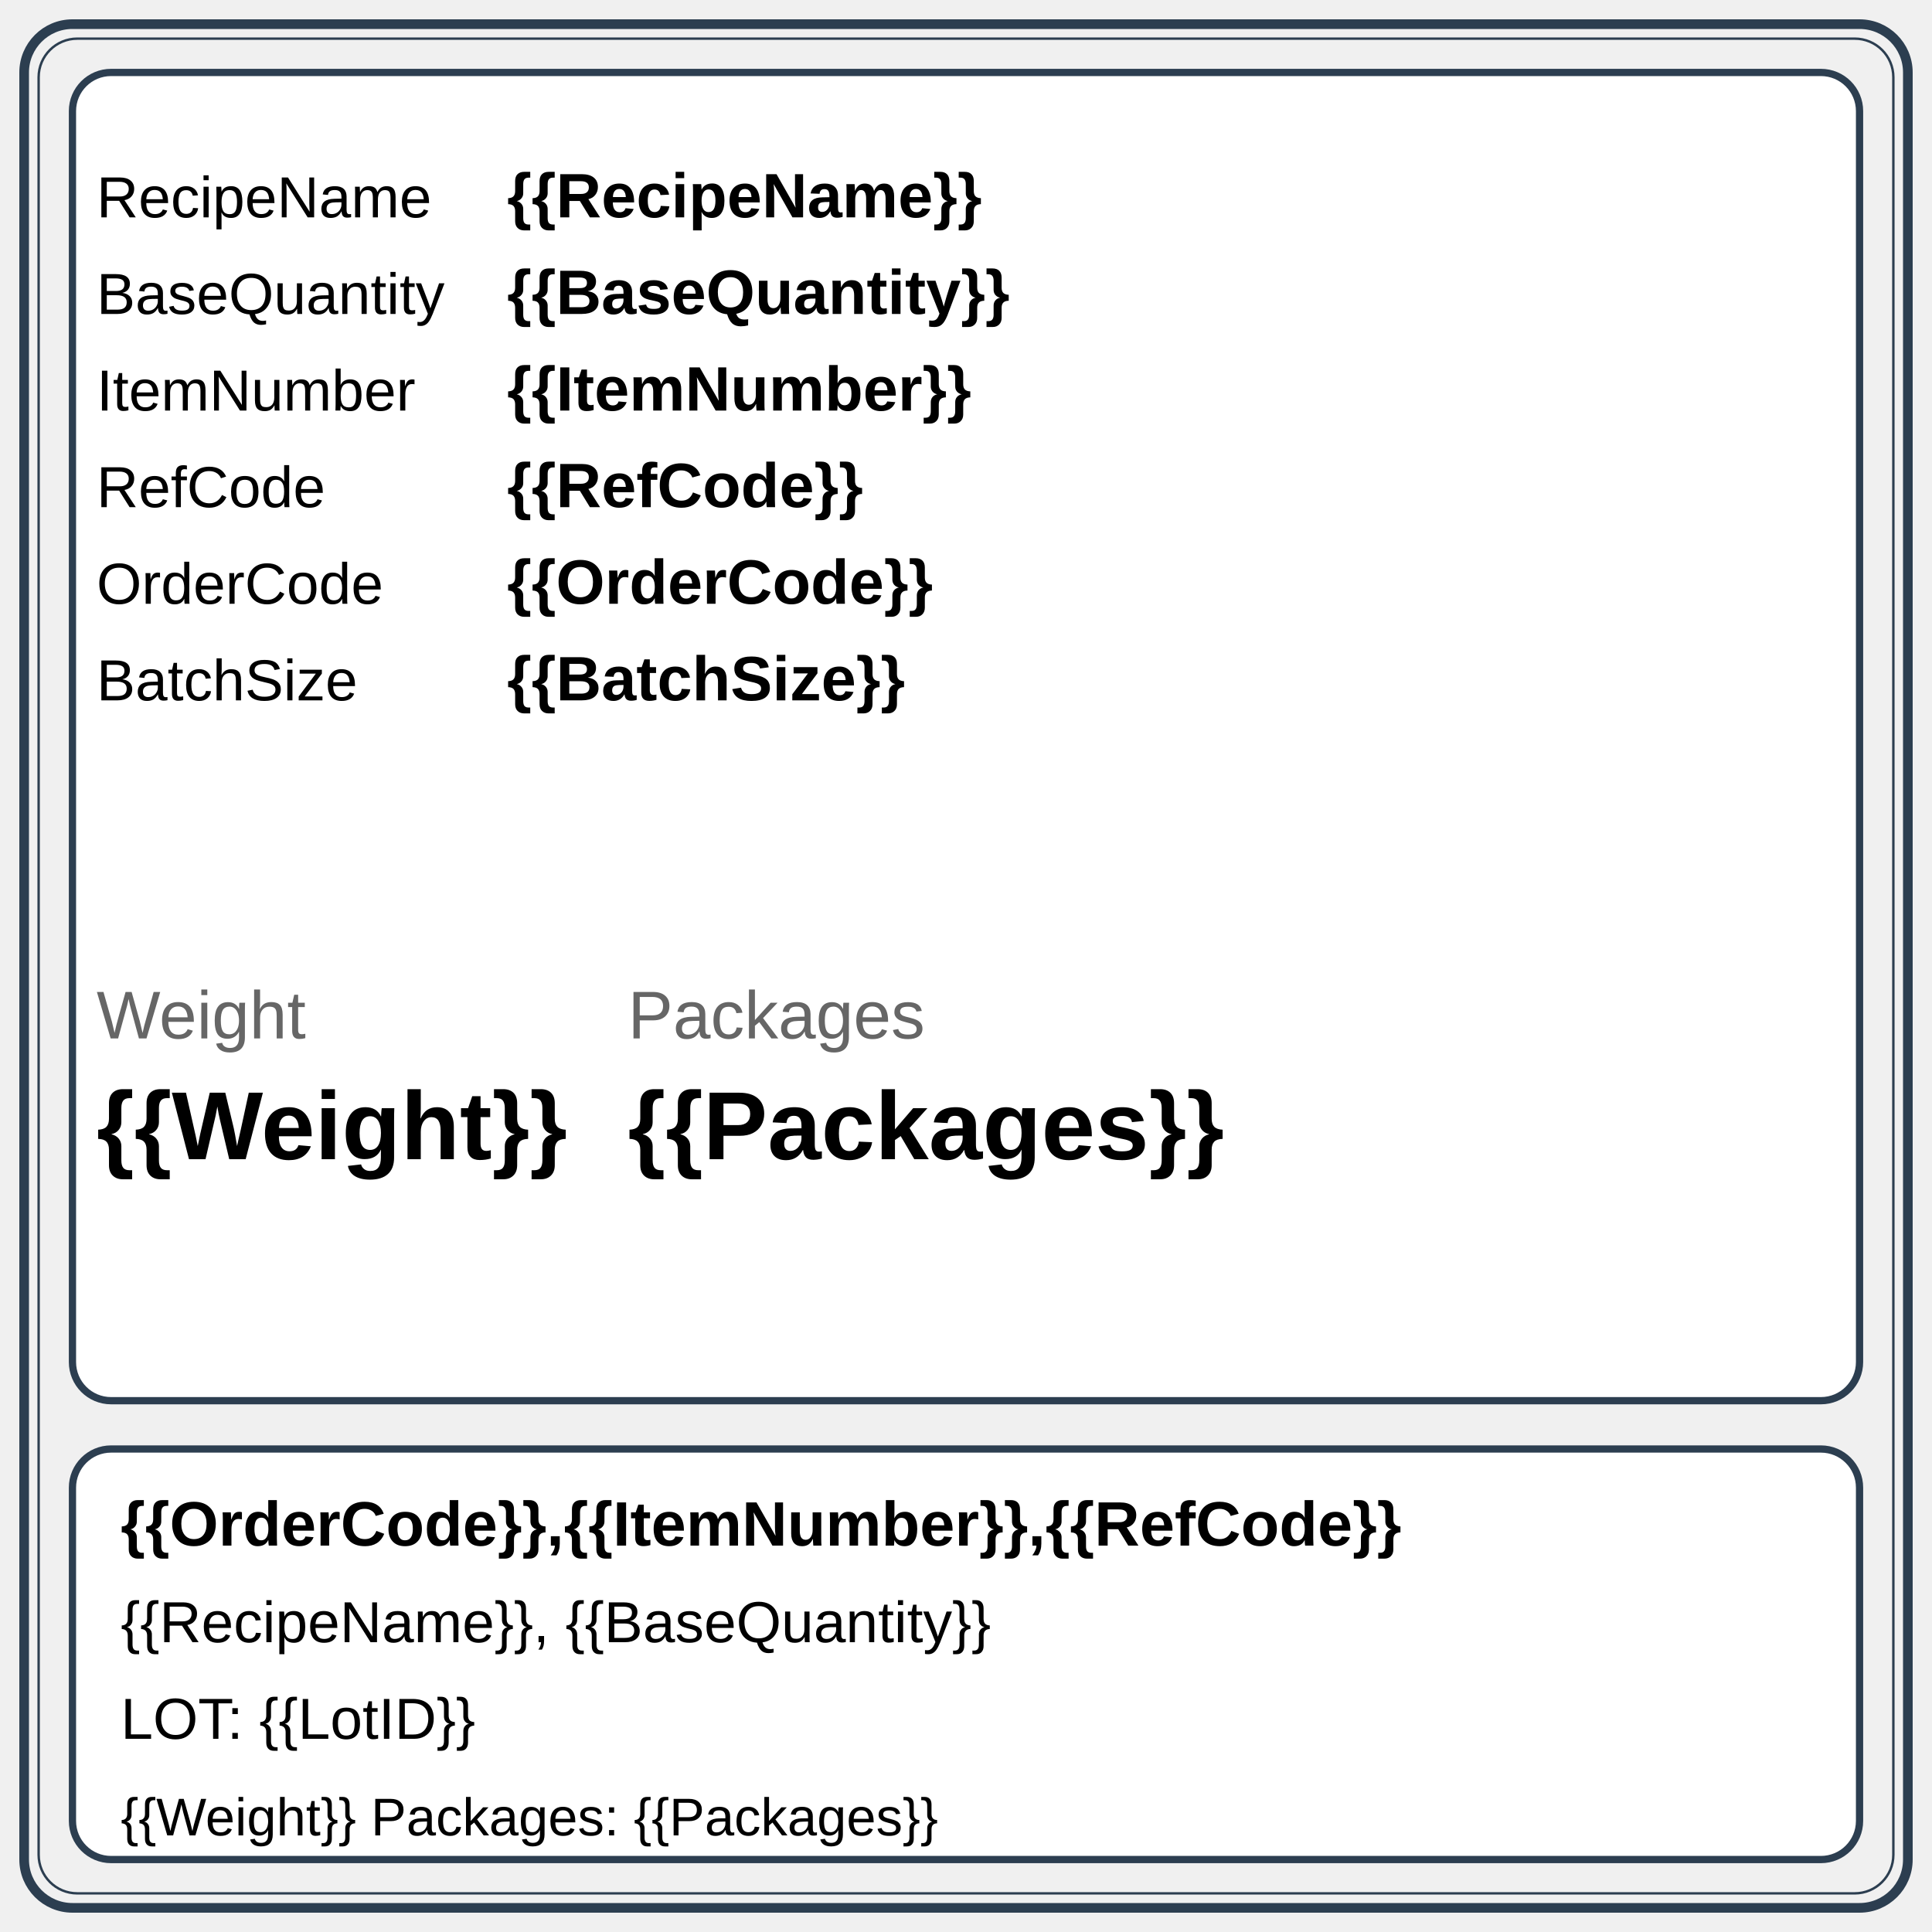
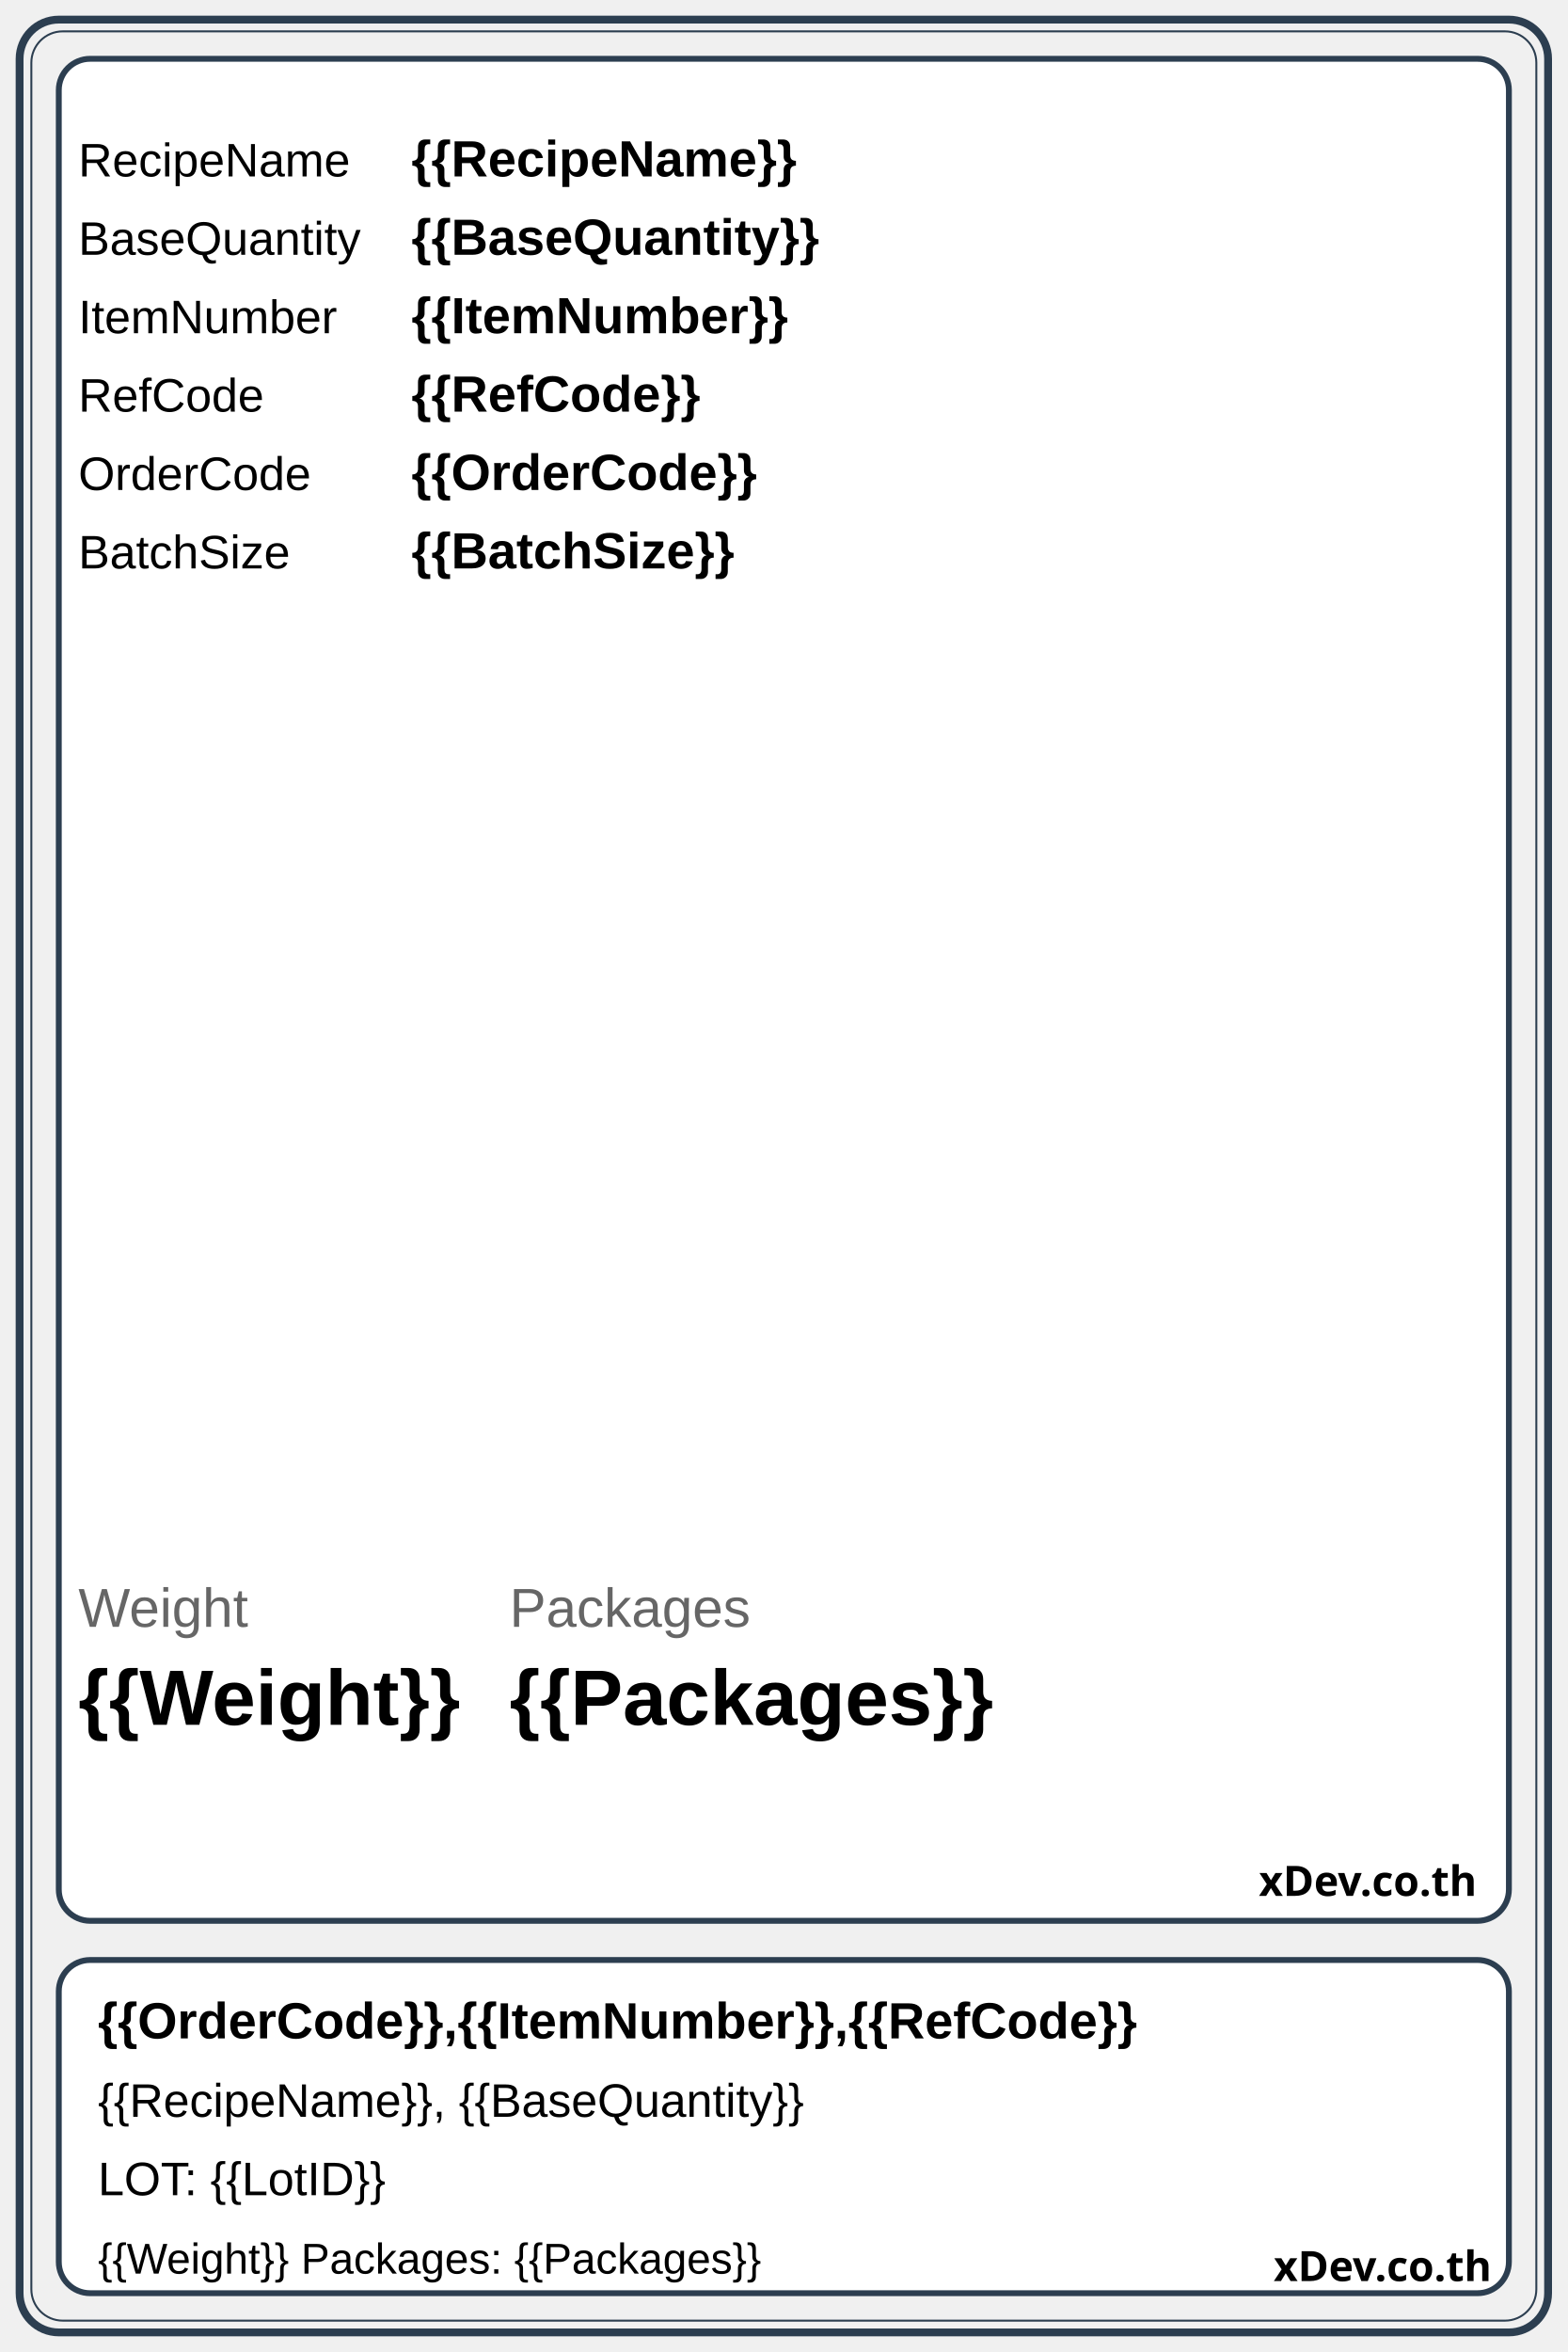
- <svg xmlns="http://www.w3.org/2000/svg" width="400" height="400" viewBox="0 0 400 400">
-   <rect x="5" y="5" width="390" height="390" rx="10" fill="none" stroke="#2c3e50" stroke-width="2" />
-   <rect x="8" y="8" width="384" height="384" rx="8" fill="none" stroke="#2c3e50" stroke-width="0.5" />
-   <rect x="15" y="15" width="370" height="275" rx="8" fill="white" stroke="#2c3e50" stroke-width="1.5" />
-   <g font-family="Arial, sans-serif" font-size="12" fill="black">
-     <text x="20" y="45">RecipeName</text>
-     <text x="105" y="45" font-weight="bold" font-size="13">{{RecipeName}}</text>
-     <text x="20" y="65">BaseQuantity</text>
-     <text x="105" y="65" font-weight="bold" font-size="13">{{BaseQuantity}}</text>
-     <text x="20" y="85">ItemNumber</text>
-     <text x="105" y="85" font-weight="bold" font-size="13">{{ItemNumber}}</text>
-     <text x="20" y="105">RefCode</text>
-     <text x="105" y="105" font-weight="bold" font-size="13">{{RefCode}}</text>
-     <text x="20" y="125">OrderCode</text>
-     <text x="105" y="125" font-weight="bold" font-size="13">{{OrderCode}}</text>
-     <text x="20" y="145">BatchSize</text>
-     <text x="105" y="145" font-weight="bold" font-size="13">{{BatchSize}}</text>
+ <svg xmlns="http://www.w3.org/2000/svg" width="400" height="600" viewBox="0 0 400 600" version="1.1" id="svg787">
+   <defs id="defs791" />
+   <rect x="5" y="5" width="390" height="590" rx="10" fill="none" stroke="#2c3e50" stroke-width="2" id="rect729" />
+   <rect x="8" y="8" width="384" height="584" rx="8" fill="none" stroke="#2c3e50" stroke-width="0.5" id="rect731" />
+   <rect x="15" y="15" width="370" height="475" rx="8" fill="white" stroke="#2c3e50" stroke-width="1.5" id="rect733" />
+   <g font-family="Arial, sans-serif" font-size="12" fill="black" id="g759">
+     <text x="20" y="45" id="text735">RecipeName</text>
+     <text x="105" y="45" font-weight="bold" font-size="13" id="text737">{{RecipeName}}</text>
+     <text x="20" y="65" id="text739">BaseQuantity</text>
+     <text x="105" y="65" font-weight="bold" font-size="13" id="text741">{{BaseQuantity}}</text>
+     <text x="20" y="85" id="text743">ItemNumber</text>
+     <text x="105" y="85" font-weight="bold" font-size="13" id="text745">{{ItemNumber}}</text>
+     <text x="20" y="105" id="text747">RefCode</text>
+     <text x="105" y="105" font-weight="bold" font-size="13" id="text749">{{RefCode}}</text>
+     <text x="20" y="125" id="text751">OrderCode</text>
+     <text x="105" y="125" font-weight="bold" font-size="13" id="text753">{{OrderCode}}</text>
+     <text x="20" y="145" id="text755">BatchSize</text>
+     <text x="105" y="145" font-weight="bold" font-size="13" id="text757">{{BatchSize}}</text>
  </g>
-   <g transform="translate(230, 135) scale(1.5)">
+   <g transform="translate(230, 335) scale(1.5)" id="g761">
    {{QRCode}}
  </g>
-   <g font-family="Arial, sans-serif" text-anchor="start">
-     <text x="20" y="215" fill="#666" font-size="14">Weight</text>
-     <text x="20" y="240" font-weight="bold" font-size="20" fill="black">{{Weight}}</text>
-     <text x="130" y="215" fill="#666" font-size="14">Packages</text>
-     <text x="130" y="240" font-weight="bold" font-size="20" fill="black">{{Packages}}</text>
+   <g font-family="Arial, sans-serif" text-anchor="start" id="g771">
+     <text x="20" y="415" fill="#666" font-size="14" id="text763">Weight</text>
+     <text x="20" y="440" font-weight="bold" font-size="20" fill="black" id="text765">{{Weight}}</text>
+     <text x="130" y="415" fill="#666" font-size="14" id="text767">Packages</text>
+     <text x="130" y="440" font-weight="bold" font-size="20" fill="black" id="text769">{{Packages}}</text>
  </g>
-   <rect x="15" y="300" width="370" height="85" rx="8" fill="white" stroke="#2c3e50" stroke-width="1.5" />
-   <g font-family="Arial, sans-serif" font-size="13" fill="black">
-     <text x="25" y="320" font-weight="bold">{{OrderCode}},{{ItemNumber}},{{RefCode}}</text>
-     <text x="25" y="340" font-size="12">{{RecipeName}}, {{BaseQuantity}}</text>
-     <text x="25" y="360" font-size="12">LOT: {{LotID}}</text>
-     <text x="25" y="380" font-size="11">{{Weight}}   Packages: {{Packages}}</text>
+   <rect x="15" y="500" width="370" height="85" rx="8" fill="white" stroke="#2c3e50" stroke-width="1.5" id="rect773" />
+   <g font-family="Arial, sans-serif" font-size="13" fill="black" id="g783">
+     <text x="25" y="520" font-weight="bold" id="text775">{{OrderCode}},{{ItemNumber}},{{RefCode}}</text>
+     <text x="25" y="540" font-size="12" id="text777">{{RecipeName}}, {{BaseQuantity}}</text>
+     <text x="25" y="560" font-size="12" id="text779">LOT: {{LotID}}</text>
+     <text x="25" y="580" font-size="11" id="text781">{{Weight}}   Packages: {{Packages}}</text>
  </g>
-   <g transform="translate(325, 310) scale(0.6)">
+   <g transform="translate(325, 510) scale(0.6)" id="g785">
    {{SmallQRCode}}
  </g>
+   <text x="376.801" y="483.641" text-anchor="end" fill="black" font-size="8px" font-family="Arial, sans-serif" id="text471" style="font-style:normal;font-variant:normal;font-weight:bold;font-stretch:normal;font-size:10.667px;font-family:sans-serif;-inkscape-font-specification:'sans-serif, Bold';font-variant-ligatures:normal;font-variant-caps:normal;font-variant-numeric:normal;font-variant-east-asian:normal;text-anchor:end;fill:#000000">xDev.co.th</text>
+   <text x="380.581" y="581.909" text-anchor="end" fill="black" font-size="8px" font-family="Arial, sans-serif" id="text471-7" style="font-style:normal;font-variant:normal;font-weight:bold;font-stretch:normal;font-size:10.667px;font-family:sans-serif;-inkscape-font-specification:'sans-serif, Bold';font-variant-ligatures:normal;font-variant-caps:normal;font-variant-numeric:normal;font-variant-east-asian:normal;text-anchor:end;fill:#000000">xDev.co.th</text>
</svg>
